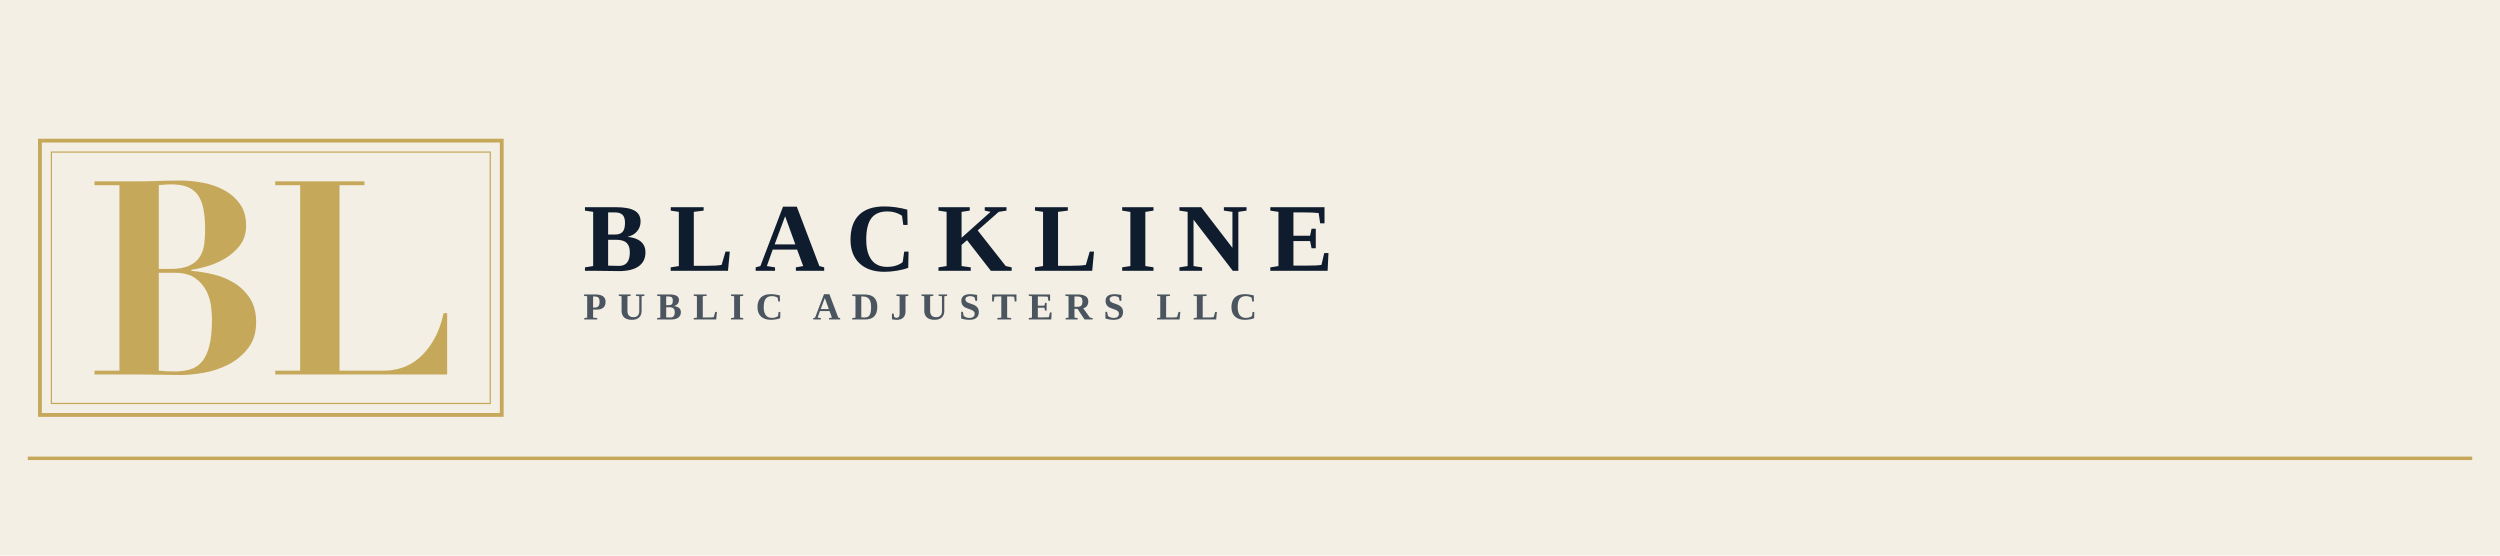
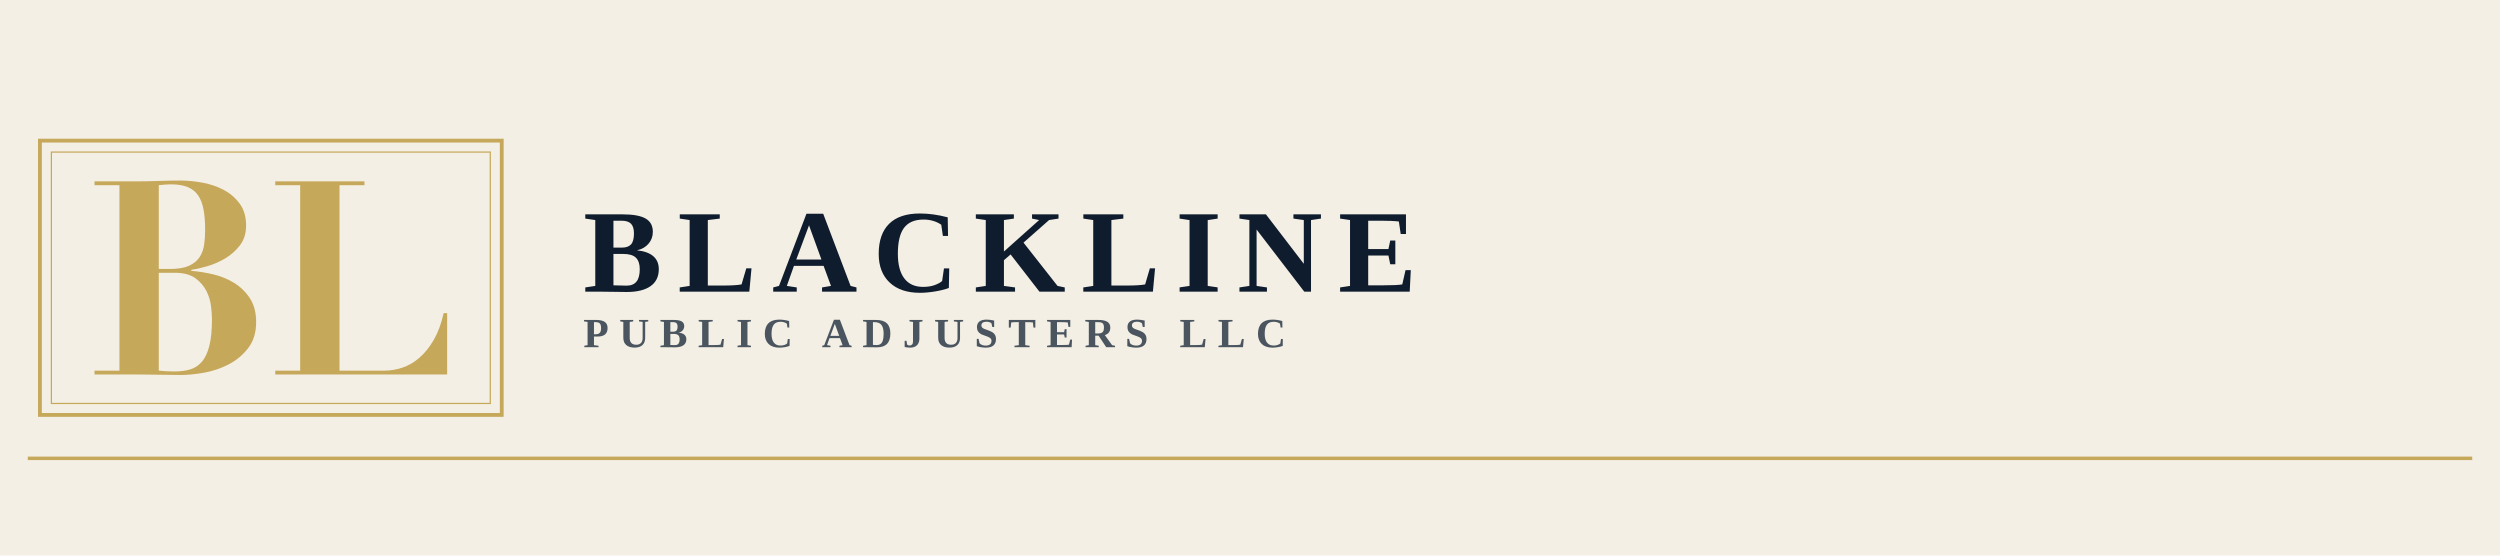
<svg xmlns="http://www.w3.org/2000/svg" viewBox="0 0 720 160" role="img" aria-label="Blackline Public Adjusters">
  <rect width="720" height="160" fill="#F4EFE4" />
  <g transform="translate(8,37)" fill="#C6A85B" stroke="#C6A85B">
    <rect x="3.5" y="3.5" width="133" height="79" fill="none" stroke-width="1.1" />
    <rect x="6.8" y="6.8" width="126.4" height="72.4" fill="none" stroke-width="0.35" />
    <path fill="#C6A85B" stroke="none" d="M37.73 40.46V16.33Q38.59 16.25 39.45 16.17Q40.30 16.09 41.16 16.09Q44.13 16.09 46.04 16.87Q47.96 17.66 49.05 19.26Q50.15 20.86 50.61 23.32Q51.08 25.78 51.08 29.21Q51.08 31.32 50.81 33.35Q50.54 35.38 49.52 36.99Q48.51 38.59 46.47 39.52Q44.44 40.46 40.93 40.46ZM37.73 69.75V41.56H42.26Q46.16 41.56 48.31 43.16Q50.46 44.76 51.51 46.94Q52.57 49.13 52.80 51.36Q53.04 53.58 53.04 54.91Q53.04 59.68 52.29 62.60Q51.55 65.53 50.15 67.17Q48.74 68.81 46.75 69.40Q44.76 69.98 42.26 69.98Q39.84 69.98 37.73 69.75ZM26.40 16.33V69.75H19.22V70.84H31.01Q34.29 70.84 37.53 70.92Q40.77 71.00 44.05 71.00Q47.02 71.00 50.77 70.34Q54.52 69.67 57.84 67.95Q61.16 66.24 63.46 63.27Q65.77 60.30 65.77 55.77Q65.77 51.63 63.97 48.90Q62.17 46.16 59.44 44.48Q56.71 42.80 53.43 42.02Q50.15 41.24 47.10 41.01V40.70Q48.97 40.46 51.67 39.68Q54.36 38.90 56.86 37.42Q59.36 35.93 61.12 33.63Q62.88 31.32 62.88 27.97Q62.88 24.22 61.08 21.72Q59.28 19.22 56.51 17.73Q53.74 16.25 50.38 15.62Q47.02 15.00 43.98 15.00Q40.69 15.00 37.49 15.12Q34.29 15.23 31.01 15.23H19.22V16.33Z" />
    <path fill="#C6A85B" stroke="none" d="M71.27 15.23V16.33H78.45V69.75H71.27V70.84H120.78V53.19H119.77Q118.75 57.72 116.92 60.89Q115.08 64.05 112.78 66.04Q110.47 68.03 107.86 68.89Q105.24 69.75 102.66 69.75H89.78V16.33H96.96V15.23Z" />
  </g>
-   <text x="168" y="78" font-family="Times New Roman, Times, serif" font-size="28" font-weight="700" letter-spacing="6" fill="#0F1C2E">BLACKLINE</text>
-   <text x="168" y="92" font-family="Times New Roman, Times, serif" font-size="11" font-weight="600" letter-spacing="3.2" fill="#4A5560">PUBLIC ADJUSTERS LLC</text>
+   <text x="168" y="84" font-family="Times New Roman, Times, serif" font-size="34" font-weight="700" letter-spacing="4.5" fill="#0F1C2E">BLACKLINE</text>
+   <text x="168" y="100" font-family="Times New Roman, Times, serif" font-size="12" font-weight="600" letter-spacing="3" fill="#4A5560">PUBLIC ADJUSTERS LLC</text>
  <line x1="8" y1="132" x2="712" y2="132" stroke="#C6A85B" stroke-width="1" />
</svg>
